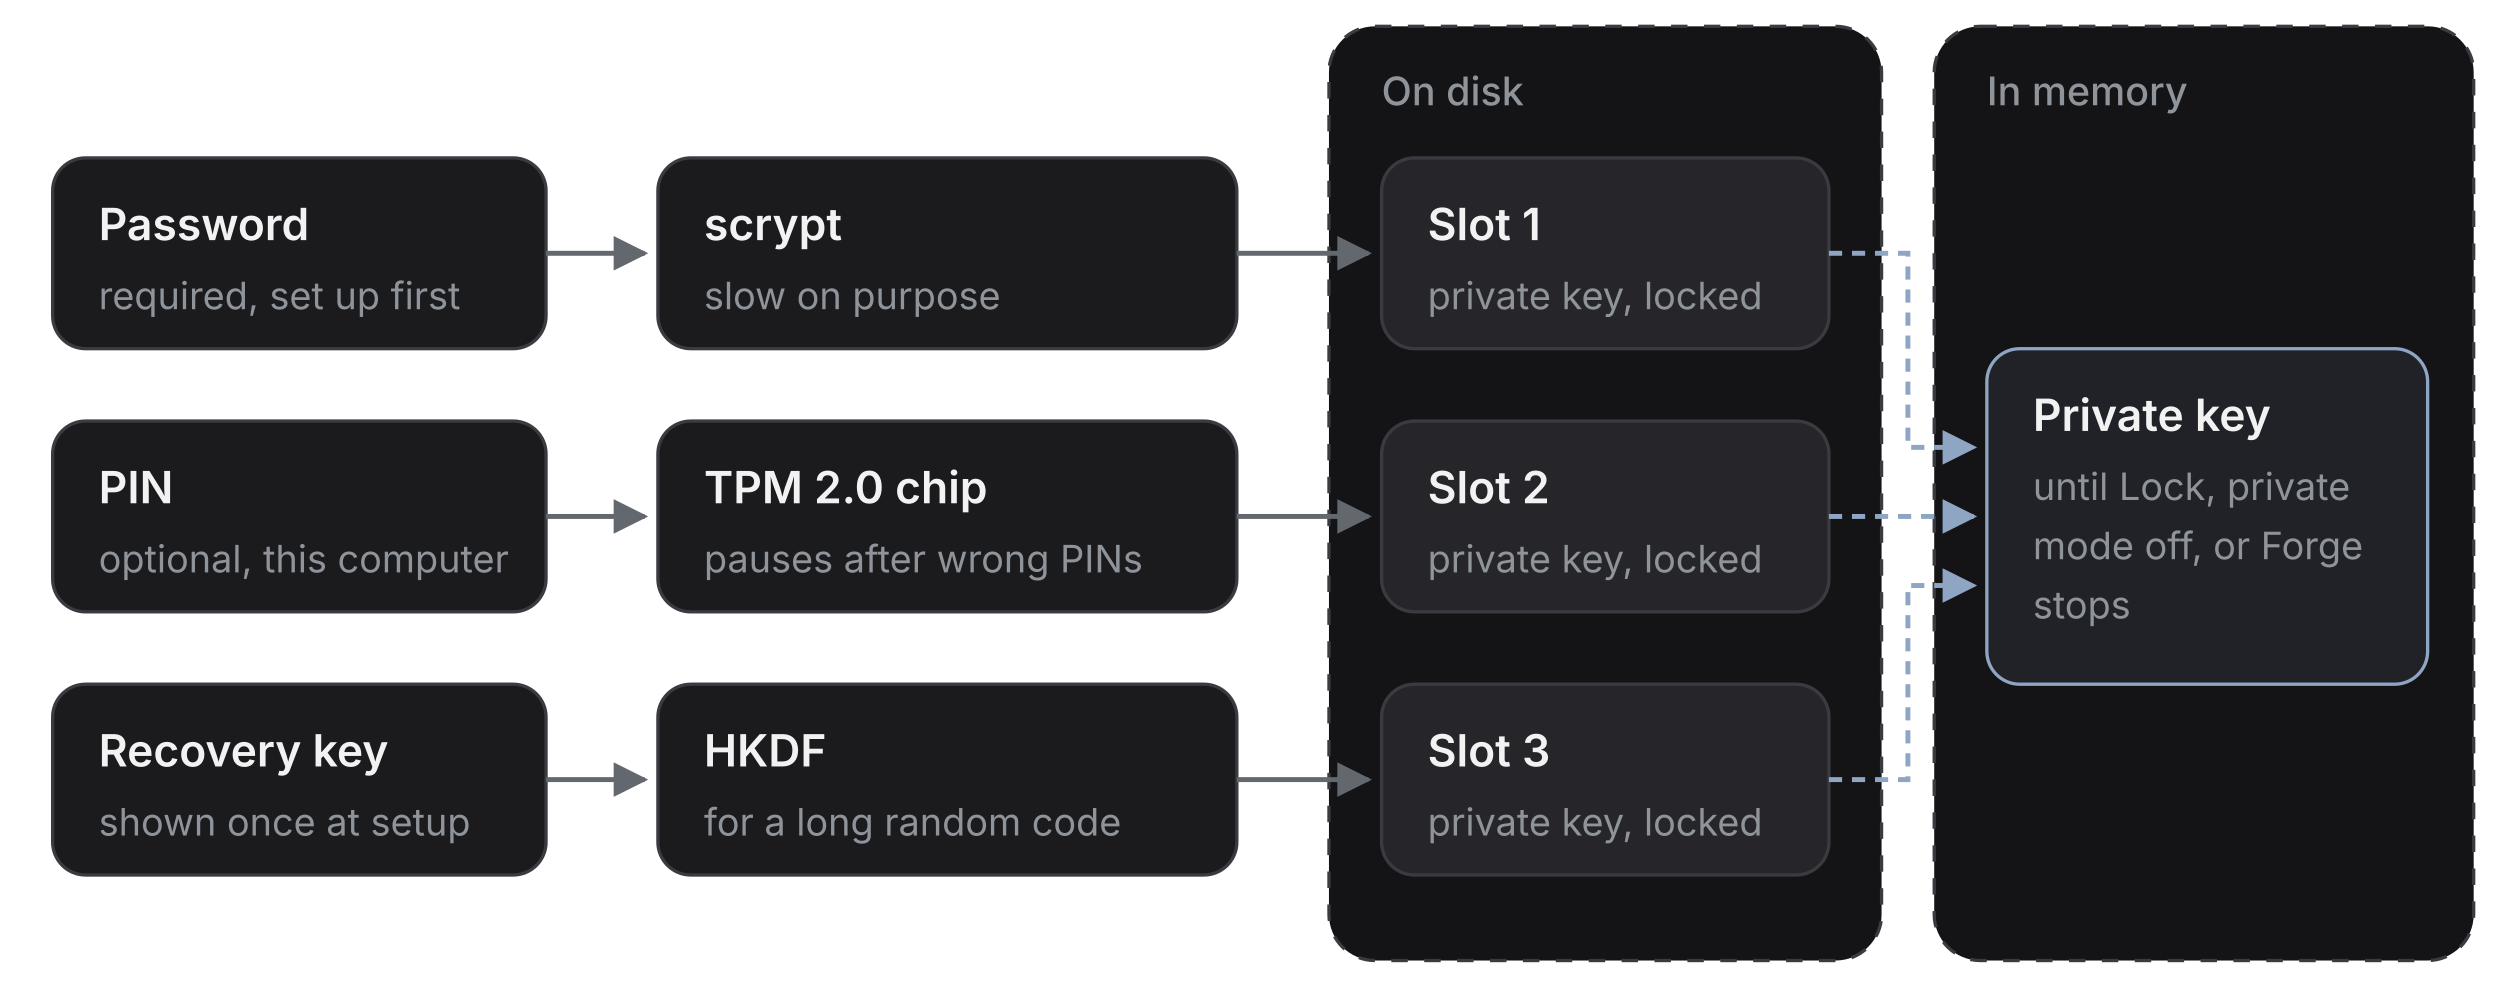
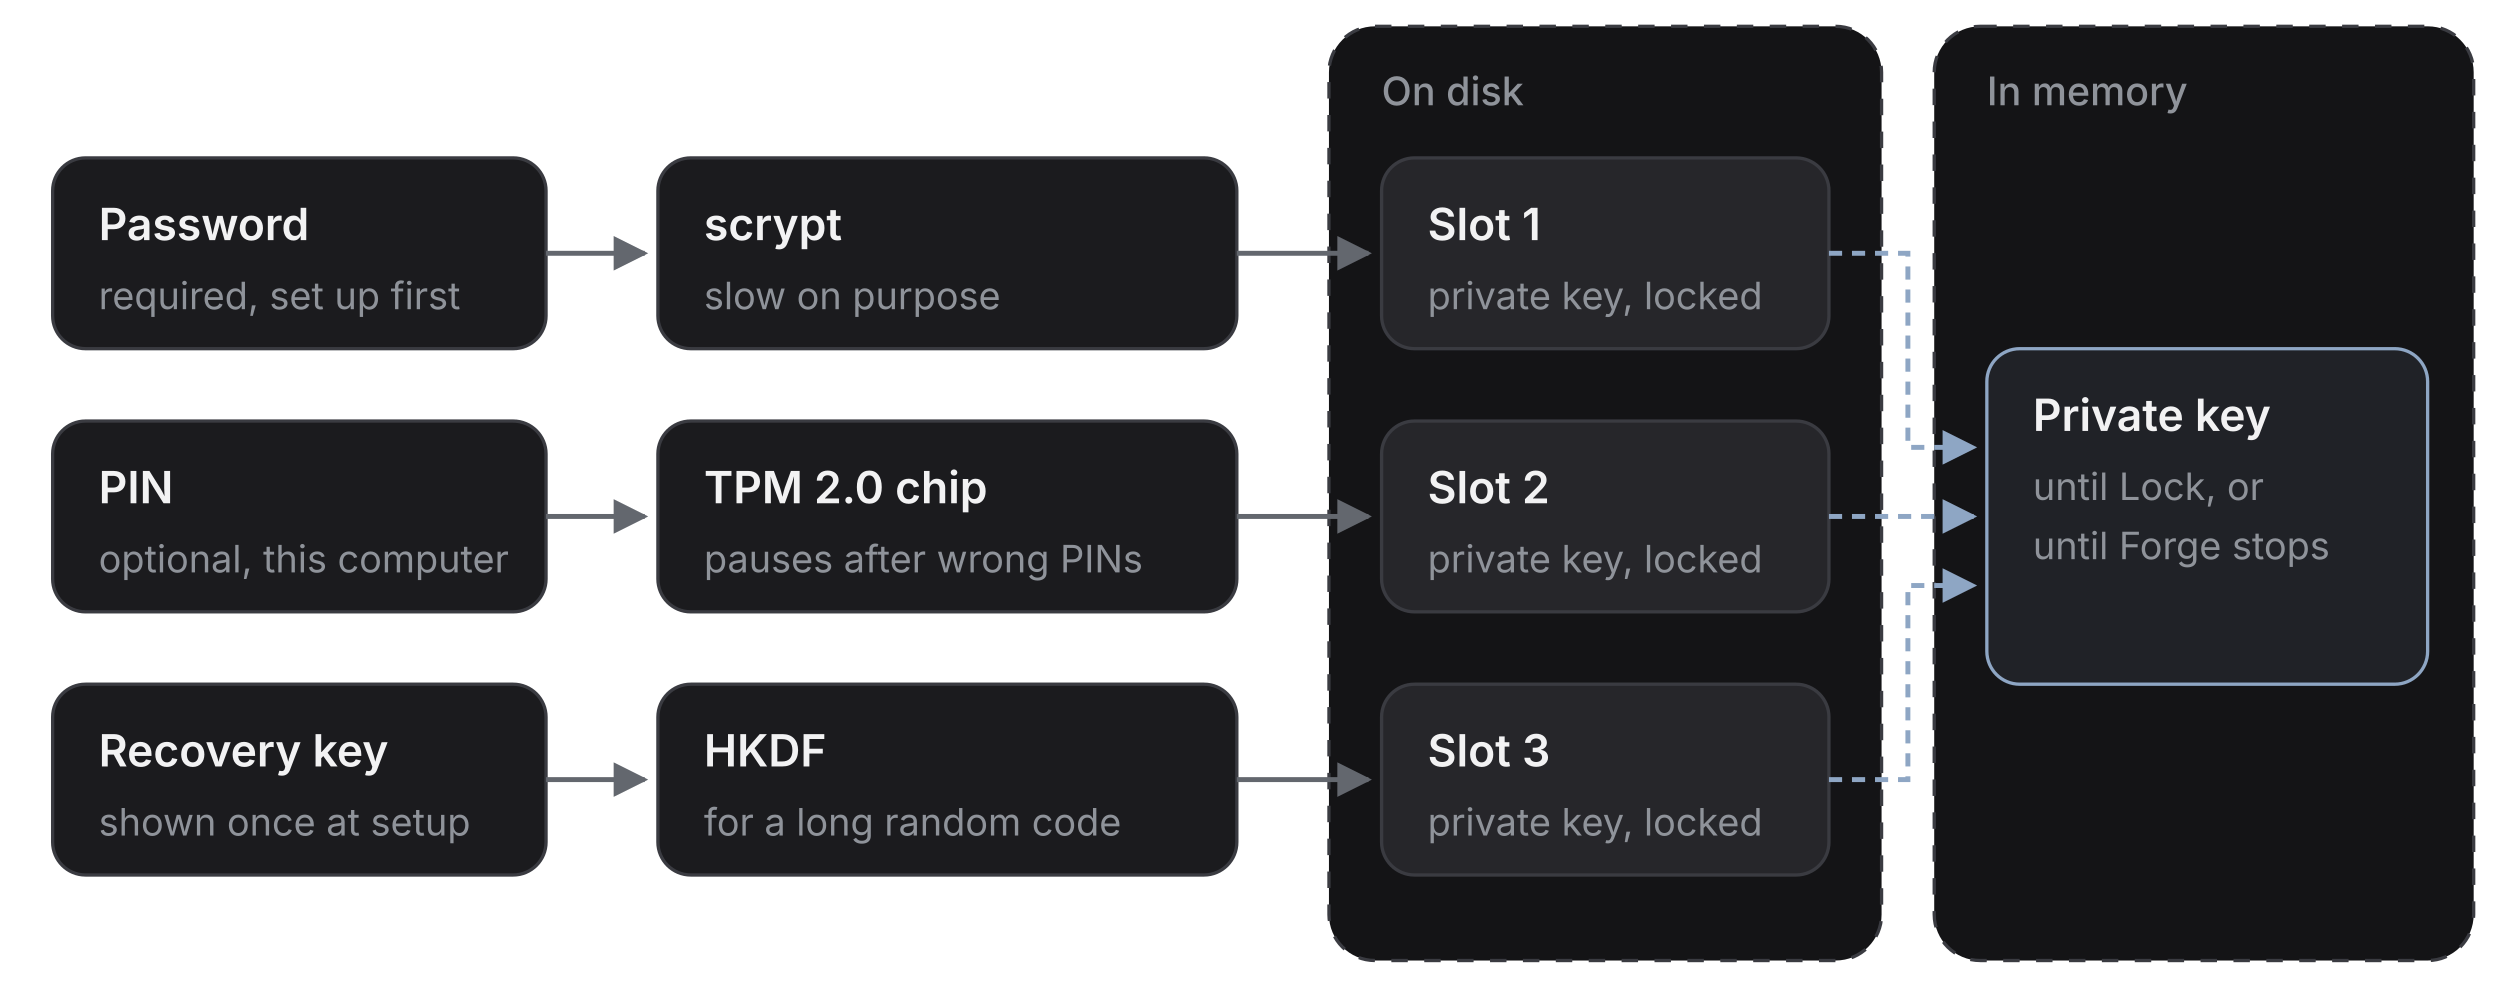
<svg xmlns="http://www.w3.org/2000/svg" viewBox="0 0 760 300" role="img" aria-label="A password through scrypt, a PIN through the TPM chip, or a recovery key through HKDF each opens its own key slot, and any slot gives back the private key, which stays in memory." width="760" height="300">
  <defs>
    <marker id="arrow-plain" viewBox="0 0 10 10" refX="9" refY="5" markerWidth="7" markerHeight="7" orient="auto-start-reverse">
      <path d="M0,0 L10,5 L0,10 z" fill="rgb(99, 103, 110)" />
    </marker>
    <marker id="arrow-key" viewBox="0 0 10 10" refX="9" refY="5" markerWidth="7" markerHeight="7" orient="auto-start-reverse">
      <path d="M0,0 L10,5 L0,10 z" fill="rgb(142, 166, 196)" />
    </marker>
  </defs>
  <rect x="404" y="8" width="168" height="284" rx="14" stroke-dasharray="5 5" fill="rgb(20, 20, 22)" stroke="rgb(58, 59, 65)" />
  <text x="420" y="32" fill="rgb(143, 147, 154)" font-size="12px" font-weight="500" font-family="Inter, 'Segoe UI', system-ui, -apple-system, Roboto, sans-serif">On disk</text>
  <rect x="588" y="8" width="164" height="284" rx="14" stroke-dasharray="5 5" fill="rgb(20, 20, 22)" stroke="rgb(58, 59, 65)" />
  <text x="604" y="32" fill="rgb(143, 147, 154)" font-size="12px" font-weight="500" font-family="Inter, 'Segoe UI', system-ui, -apple-system, Roboto, sans-serif">In memory</text>
  <g>
    <rect x="16" y="48" width="150" height="58" rx="10" fill="rgb(27, 27, 30)" stroke="rgb(58, 59, 65)" />
    <text x="30" y="73" fill="rgb(242, 242, 243)" font-size="13.5px" font-weight="600" font-family="Inter, 'Segoe UI', system-ui, -apple-system, Roboto, sans-serif">Password</text>
    <text x="30" y="94" fill="rgb(143, 147, 154)" font-size="11.5px" font-weight="400" font-family="Inter, 'Segoe UI', system-ui, -apple-system, Roboto, sans-serif">required, set up first</text>
    <rect x="200" y="48" width="176" height="58" rx="10" fill="rgb(27, 27, 30)" stroke="rgb(58, 59, 65)" />
    <text x="214" y="73" fill="rgb(242, 242, 243)" font-size="13.5px" font-weight="600" font-family="Inter, 'Segoe UI', system-ui, -apple-system, Roboto, sans-serif">scrypt</text>
    <text x="214" y="94" fill="rgb(143, 147, 154)" font-size="11.5px" font-weight="400" font-family="Inter, 'Segoe UI', system-ui, -apple-system, Roboto, sans-serif">slow on purpose</text>
    <rect x="420" y="48" width="136" height="58" rx="10" fill="rgb(38, 38, 42)" stroke="rgb(58, 59, 65)" />
    <text x="434" y="73" fill="rgb(242, 242, 243)" font-size="13.5px" font-weight="600" font-family="Inter, 'Segoe UI', system-ui, -apple-system, Roboto, sans-serif">Slot 1</text>
    <text x="434" y="94" fill="rgb(143, 147, 154)" font-size="11.5px" font-weight="400" font-family="Inter, 'Segoe UI', system-ui, -apple-system, Roboto, sans-serif">private key, locked</text>
    <path d="M166 77 H196" fill="none" stroke-width="1.5" marker-end="url(#arrow-plain)" stroke="rgb(99, 103, 110)" />
    <path d="M376 77 H416" fill="none" stroke-width="1.5" marker-end="url(#arrow-plain)" stroke="rgb(99, 103, 110)" />
  </g>
  <g>
    <rect x="16" y="128" width="150" height="58" rx="10" fill="rgb(27, 27, 30)" stroke="rgb(58, 59, 65)" />
    <text x="30" y="153" fill="rgb(242, 242, 243)" font-size="13.5px" font-weight="600" font-family="Inter, 'Segoe UI', system-ui, -apple-system, Roboto, sans-serif">PIN</text>
    <text x="30" y="174" fill="rgb(143, 147, 154)" font-size="11.5px" font-weight="400" font-family="Inter, 'Segoe UI', system-ui, -apple-system, Roboto, sans-serif">optional, this computer</text>
    <rect x="200" y="128" width="176" height="58" rx="10" fill="rgb(27, 27, 30)" stroke="rgb(58, 59, 65)" />
    <text x="214" y="153" fill="rgb(242, 242, 243)" font-size="13.5px" font-weight="600" font-family="Inter, 'Segoe UI', system-ui, -apple-system, Roboto, sans-serif">TPM 2.0 chip</text>
    <text x="214" y="174" fill="rgb(143, 147, 154)" font-size="11.5px" font-weight="400" font-family="Inter, 'Segoe UI', system-ui, -apple-system, Roboto, sans-serif">pauses after wrong PINs</text>
    <rect x="420" y="128" width="136" height="58" rx="10" fill="rgb(38, 38, 42)" stroke="rgb(58, 59, 65)" />
    <text x="434" y="153" fill="rgb(242, 242, 243)" font-size="13.5px" font-weight="600" font-family="Inter, 'Segoe UI', system-ui, -apple-system, Roboto, sans-serif">Slot 2</text>
    <text x="434" y="174" fill="rgb(143, 147, 154)" font-size="11.5px" font-weight="400" font-family="Inter, 'Segoe UI', system-ui, -apple-system, Roboto, sans-serif">private key, locked</text>
    <path d="M166 157 H196" fill="none" stroke-width="1.5" marker-end="url(#arrow-plain)" stroke="rgb(99, 103, 110)" />
    <path d="M376 157 H416" fill="none" stroke-width="1.5" marker-end="url(#arrow-plain)" stroke="rgb(99, 103, 110)" />
  </g>
  <g>
    <rect x="16" y="208" width="150" height="58" rx="10" fill="rgb(27, 27, 30)" stroke="rgb(58, 59, 65)" />
    <text x="30" y="233" fill="rgb(242, 242, 243)" font-size="13.5px" font-weight="600" font-family="Inter, 'Segoe UI', system-ui, -apple-system, Roboto, sans-serif">Recovery key</text>
    <text x="30" y="254" fill="rgb(143, 147, 154)" font-size="11.5px" font-weight="400" font-family="Inter, 'Segoe UI', system-ui, -apple-system, Roboto, sans-serif">shown once at setup</text>
    <rect x="200" y="208" width="176" height="58" rx="10" fill="rgb(27, 27, 30)" stroke="rgb(58, 59, 65)" />
    <text x="214" y="233" fill="rgb(242, 242, 243)" font-size="13.5px" font-weight="600" font-family="Inter, 'Segoe UI', system-ui, -apple-system, Roboto, sans-serif">HKDF</text>
    <text x="214" y="254" fill="rgb(143, 147, 154)" font-size="11.5px" font-weight="400" font-family="Inter, 'Segoe UI', system-ui, -apple-system, Roboto, sans-serif">for a long random code</text>
    <rect x="420" y="208" width="136" height="58" rx="10" fill="rgb(38, 38, 42)" stroke="rgb(58, 59, 65)" />
    <text x="434" y="233" fill="rgb(242, 242, 243)" font-size="13.5px" font-weight="600" font-family="Inter, 'Segoe UI', system-ui, -apple-system, Roboto, sans-serif">Slot 3</text>
    <text x="434" y="254" fill="rgb(143, 147, 154)" font-size="11.5px" font-weight="400" font-family="Inter, 'Segoe UI', system-ui, -apple-system, Roboto, sans-serif">private key, locked</text>
    <path d="M166 237 H196" fill="none" stroke-width="1.5" marker-end="url(#arrow-plain)" stroke="rgb(99, 103, 110)" />
    <path d="M376 237 H416" fill="none" stroke-width="1.5" marker-end="url(#arrow-plain)" stroke="rgb(99, 103, 110)" />
  </g>
  <rect x="604" y="106" width="134" height="102" rx="10" fill="rgb(142, 166, 196)" fill-opacity="0.1" stroke="rgb(142, 166, 196)" />
  <text x="618" y="131" fill="rgb(242, 242, 243)" font-size="13.5px" font-weight="600" font-family="Inter, 'Segoe UI', system-ui, -apple-system, Roboto, sans-serif">Private key</text>
-   <text x="618" y="152" fill="rgb(143, 147, 154)" font-size="11.5px" font-weight="400" font-family="Inter, 'Segoe UI', system-ui, -apple-system, Roboto, sans-serif">until Lock, private</text>
-   <text x="618" y="170" fill="rgb(143, 147, 154)" font-size="11.5px" font-weight="400" font-family="Inter, 'Segoe UI', system-ui, -apple-system, Roboto, sans-serif">mode off, or Forge</text>
-   <text x="618" y="188" fill="rgb(143, 147, 154)" font-size="11.5px" font-weight="400" font-family="Inter, 'Segoe UI', system-ui, -apple-system, Roboto, sans-serif">stops</text>
+   <text x="618" y="152" fill="rgb(143, 147, 154)" font-size="11.5px" font-weight="400" font-family="Inter, 'Segoe UI', system-ui, -apple-system, Roboto, sans-serif">until Lock, or</text>
+   <text x="618" y="170" fill="rgb(143, 147, 154)" font-size="11.5px" font-weight="400" font-family="Inter, 'Segoe UI', system-ui, -apple-system, Roboto, sans-serif">until Forge stops</text>
  <path d="M556 77 H580 V136 H600" fill="none" stroke-width="1.5" stroke-dasharray="4 3" marker-end="url(#arrow-key)" stroke="rgb(142, 166, 196)" />
  <path d="M556 157 H600" fill="none" stroke-width="1.5" stroke-dasharray="4 3" marker-end="url(#arrow-key)" stroke="rgb(142, 166, 196)" />
  <path d="M556 237 H580 V178 H600" fill="none" stroke-width="1.5" stroke-dasharray="4 3" marker-end="url(#arrow-key)" stroke="rgb(142, 166, 196)" />
</svg>
